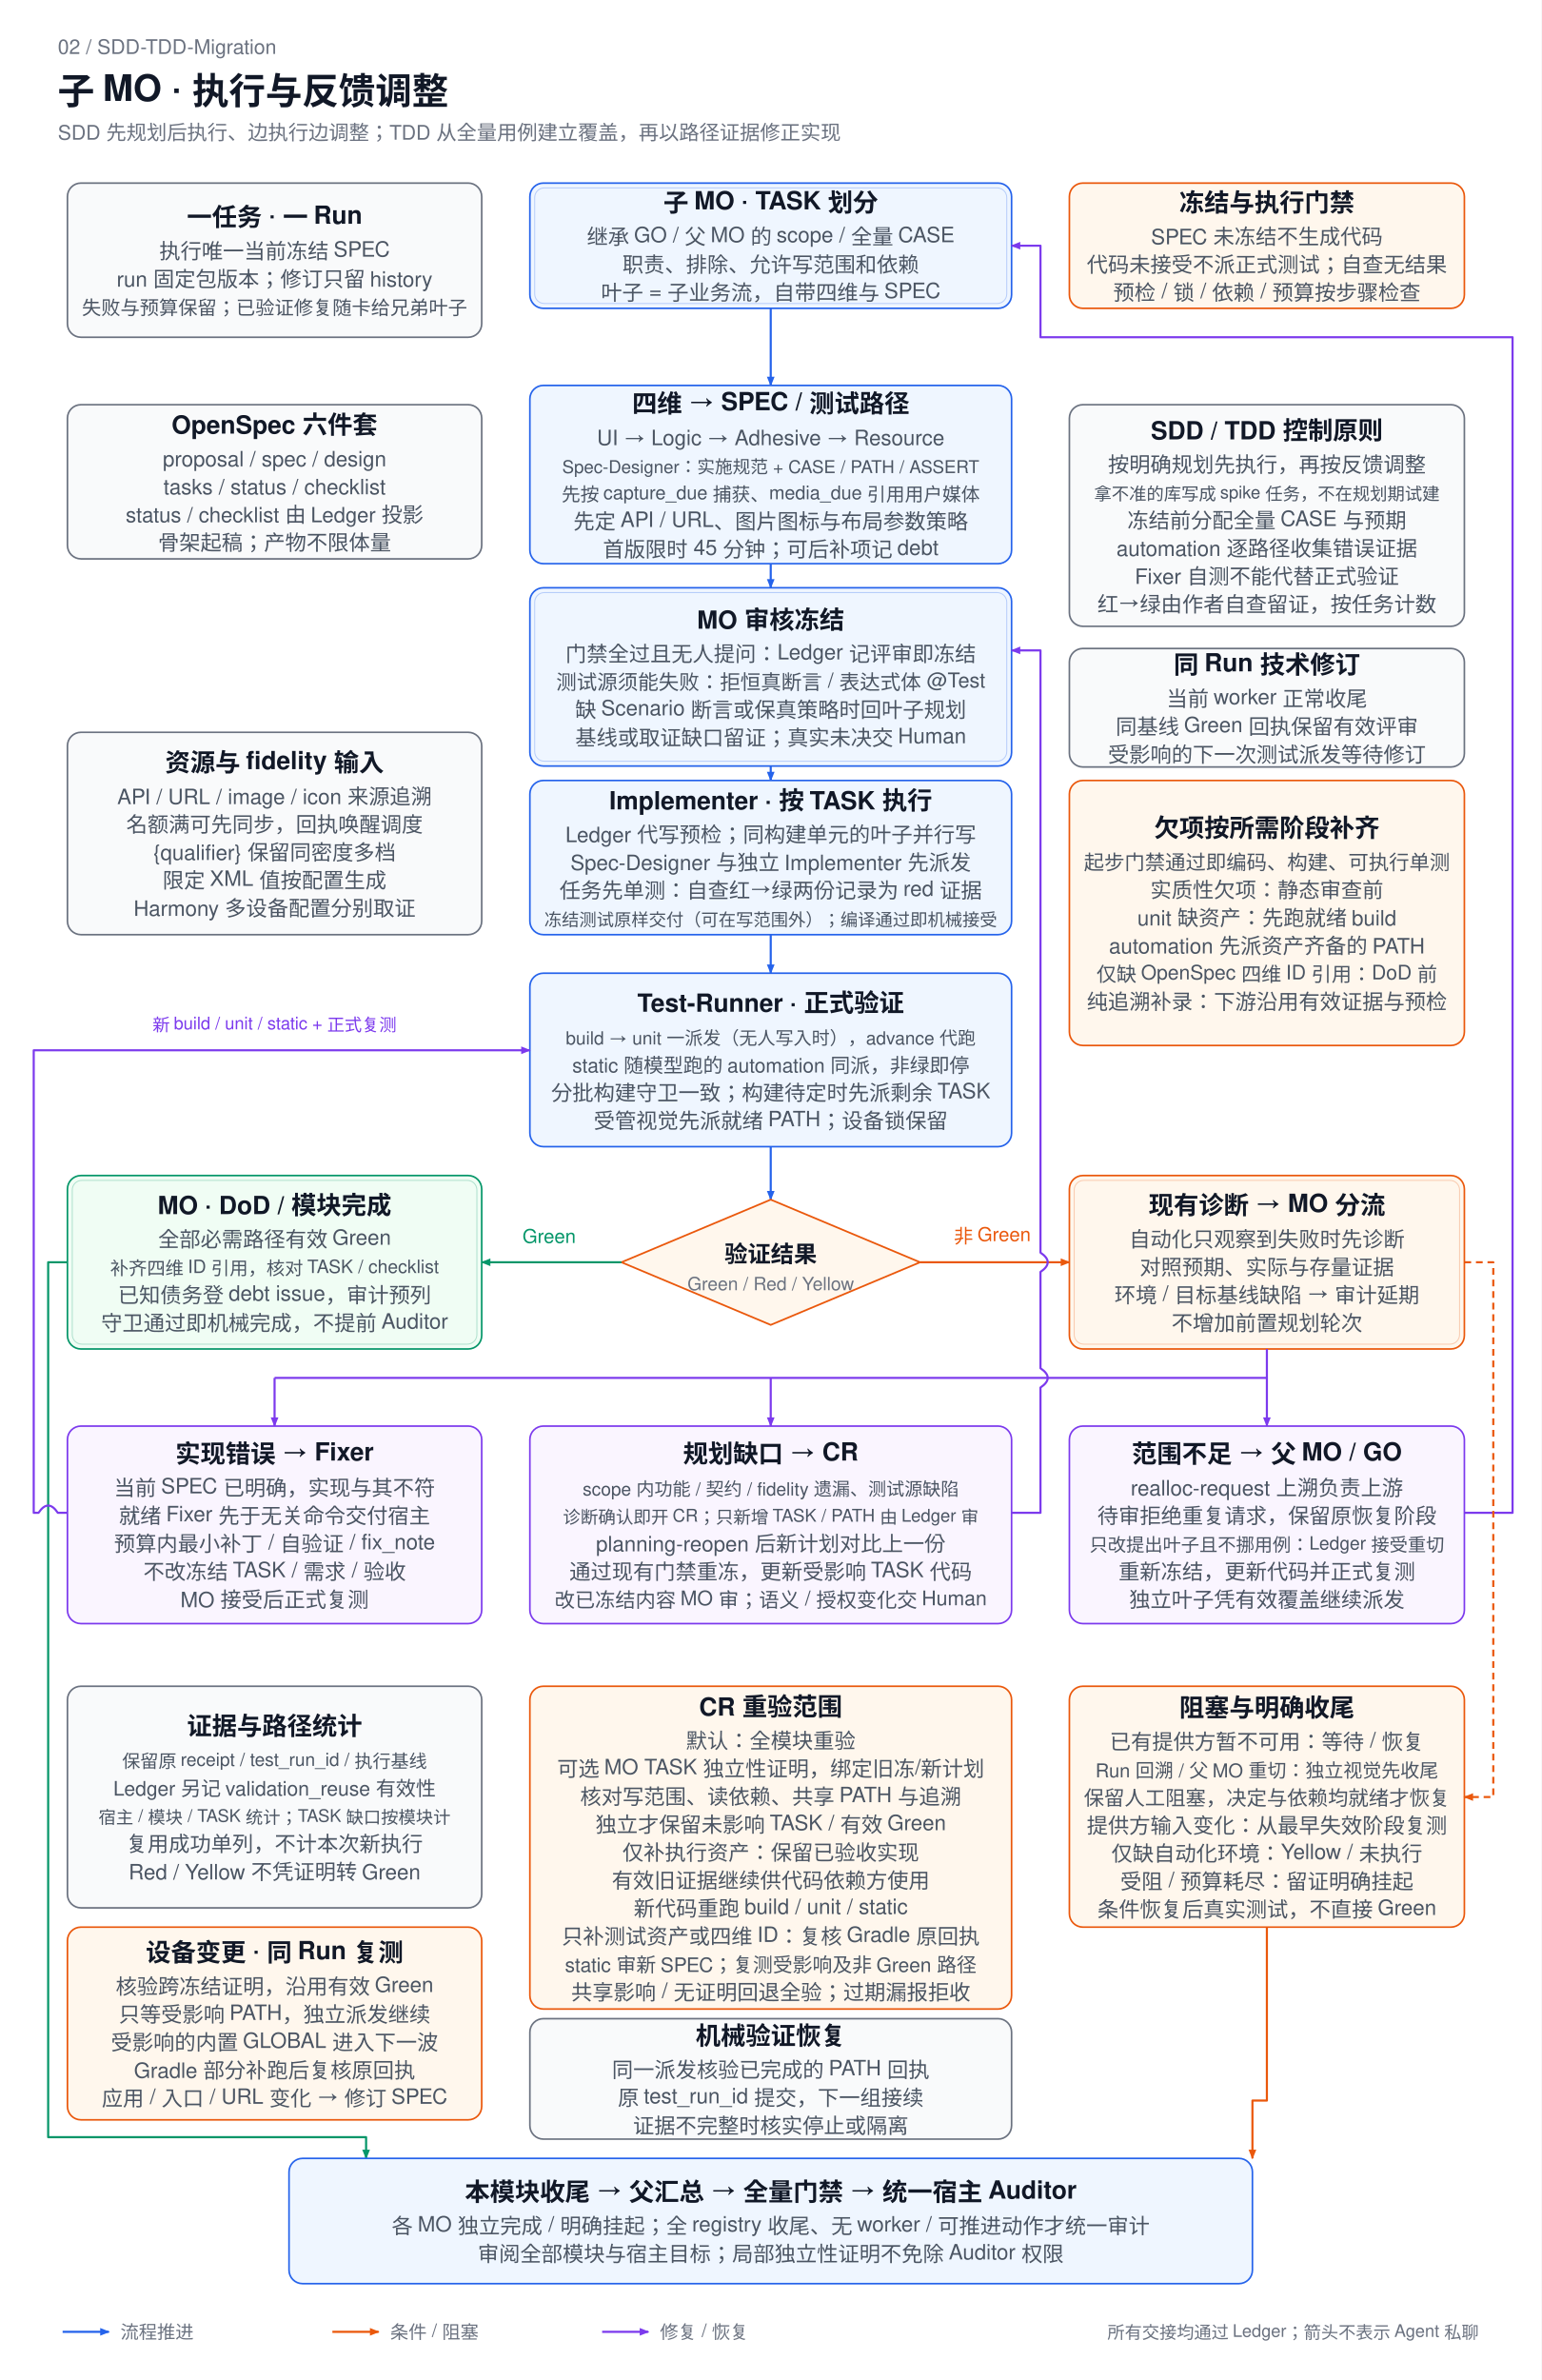
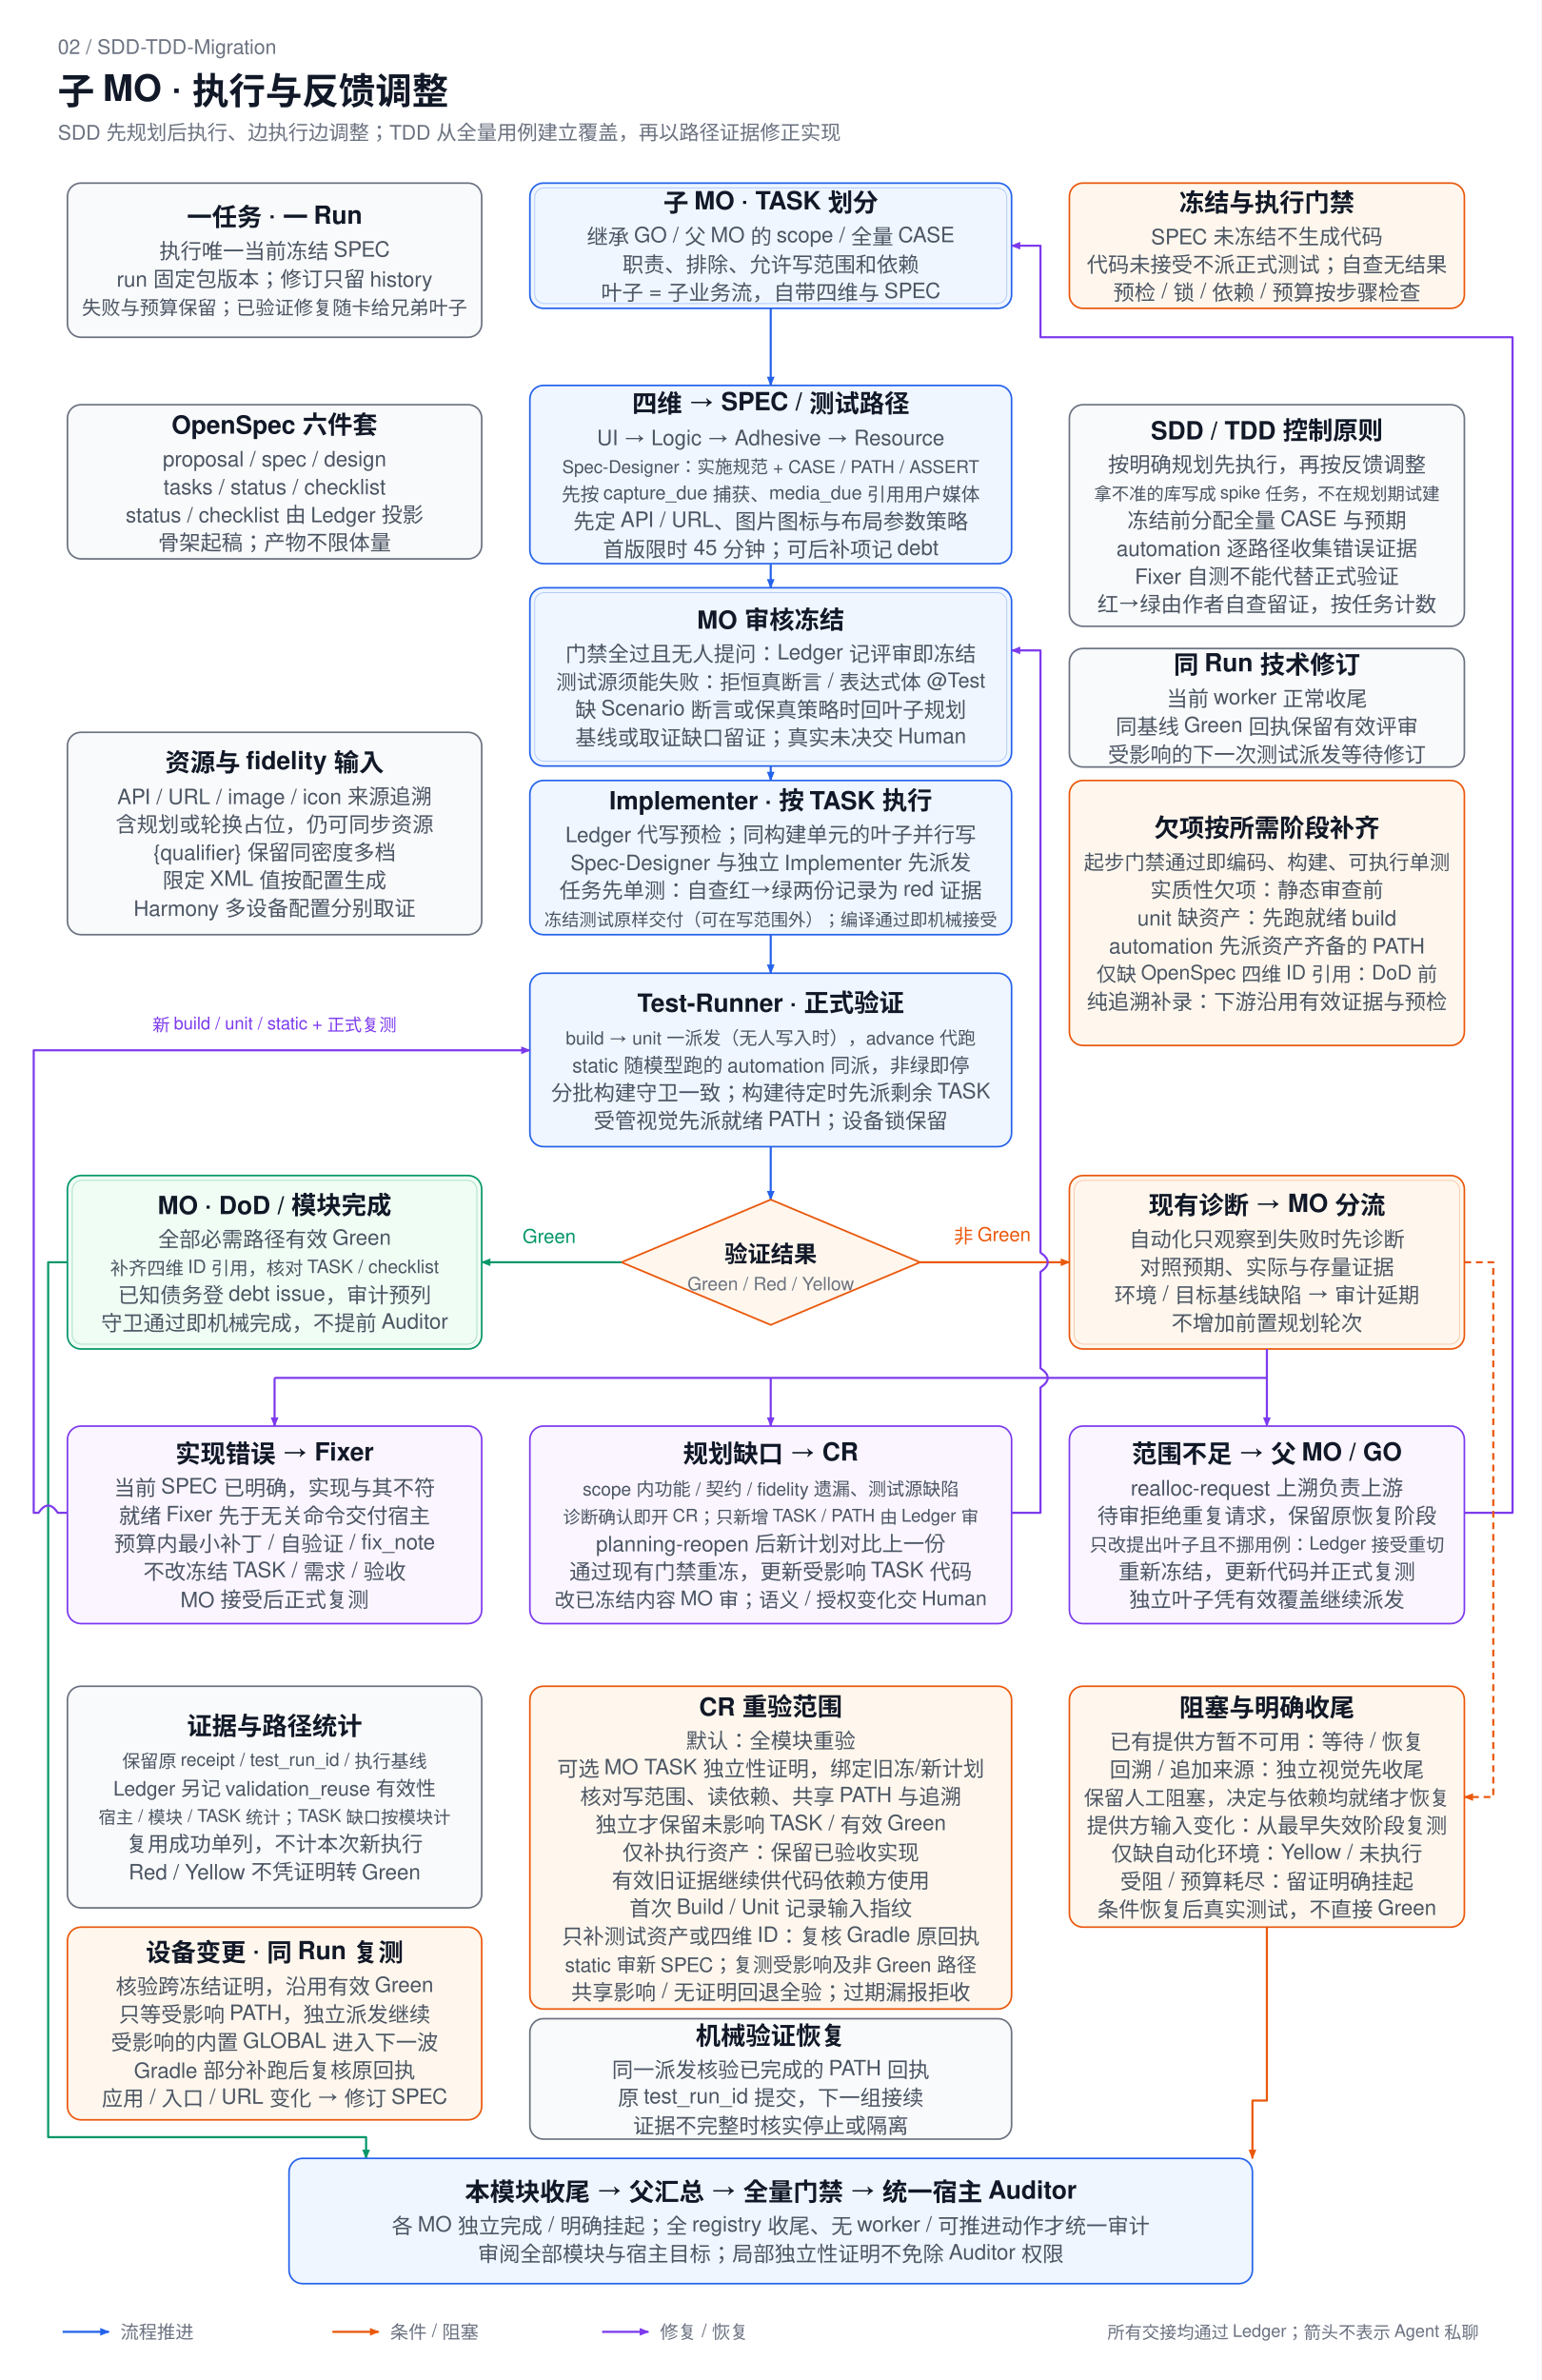
<svg xmlns="http://www.w3.org/2000/svg" width="1600" height="2470" viewBox="0 0 1600 2470" role="img" aria-labelledby="title desc">
  <style>text {font-family: "Helvetica Neue", Helvetica, Arial, "PingFang SC", "Microsoft YaHei", sans-serif;}</style>
  <defs>
    <marker id="arrow-blue" markerWidth="10" markerHeight="8" refX="9" refY="4" orient="auto" markerUnits="userSpaceOnUse">
      <path d="M0,0 L10,4 L0,8 Z" fill="#2563eb" />
    </marker>
    <marker id="arrow-orange" markerWidth="10" markerHeight="8" refX="9" refY="4" orient="auto" markerUnits="userSpaceOnUse">
      <path d="M0,0 L10,4 L0,8 Z" fill="#ea580c" />
    </marker>
    <marker id="arrow-green" markerWidth="10" markerHeight="8" refX="9" refY="4" orient="auto" markerUnits="userSpaceOnUse">
      <path d="M0,0 L10,4 L0,8 Z" fill="#059669" />
    </marker>
    <marker id="arrow-purple" markerWidth="10" markerHeight="8" refX="9" refY="4" orient="auto" markerUnits="userSpaceOnUse">
      <path d="M0,0 L10,4 L0,8 Z" fill="#7c3aed" />
    </marker>
    <marker id="arrow-gray" markerWidth="10" markerHeight="8" refX="9" refY="4" orient="auto" markerUnits="userSpaceOnUse">
      <path d="M0,0 L10,4 L0,8 Z" fill="#6b7280" />
    </marker>
  </defs>
  <rect width="1600" height="2470" fill="white" />
  <text x="60" y="56" font-size="21.00" fill="#6b7280" text-anchor="start" font-weight="400">02  /  SDD-TDD-Migration</text>
  <text x="60" y="108" font-size="38.00" fill="#111827" text-anchor="start" font-weight="700">子 MO · 执行与反馈调整</text>
  <text x="60" y="145" font-size="21.00" fill="#6b7280" text-anchor="start" font-weight="400">SDD 先规划后执行、边执行边调整；TDD 从全量用例建立覆盖，再以路径证据修正实现</text>
  <rect x="550" y="190" width="500" height="130" rx="14" fill="#eff6ff" stroke="#2563eb" stroke-width="1.7" />
  <rect x="555" y="195" width="490" height="120" rx="10" fill="none" stroke="#2563eb" stroke-opacity="0.28" />
  <text x="800.0" y="219.5" font-size="26.00" fill="#111827" text-anchor="middle" font-weight="650">子 MO · TASK 划分</text>
  <text x="800.0" y="253.5" font-size="22.00" fill="#4b5563" text-anchor="middle" font-weight="400">继承 GO / 父 MO 的 scope / 全量 CASE</text>
  <text x="800.0" y="282.5" font-size="22.00" fill="#4b5563" text-anchor="middle" font-weight="400">职责、排除、允许写范围和依赖</text>
  <text x="800.0" y="311.5" font-size="22.00" fill="#4b5563" text-anchor="middle" font-weight="400">叶子 = 子业务流，自带四维与 SPEC</text>
  <path d="M800,320 L800,400" fill="none" stroke="#2563eb" stroke-width="2.2" stroke-linejoin="round" marker-end="url(#arrow-blue)" />
  <rect x="550" y="400" width="500" height="185" rx="14" fill="#eff6ff" stroke="#2563eb" stroke-width="1.7" />
  <text x="800.0" y="428.0" font-size="26.00" fill="#111827" text-anchor="middle" font-weight="650">四维 → SPEC / 测试路径</text>
  <text x="800.0" y="462.0" font-size="22.00" fill="#4b5563" text-anchor="middle" font-weight="400">UI → Logic → Adhesive → Resource</text>
  <text x="800.0" y="491.0" font-size="18.42" fill="#4b5563" text-anchor="middle" font-weight="400">Spec-Designer：实施规范 + CASE / PATH / ASSERT</text>
  <text x="800.0" y="520.0" font-size="19.49" fill="#4b5563" text-anchor="middle" font-weight="400">先按 capture_due 捕获、media_due 引用用户媒体</text>
  <text x="800.0" y="549.0" font-size="22.00" fill="#4b5563" text-anchor="middle" font-weight="400">先定 API / URL、图片图标与布局参数策略</text>
  <text x="800.0" y="578.0" font-size="22.00" fill="#4b5563" text-anchor="middle" font-weight="400">首版限时 45 分钟；可后补项记 debt</text>
  <path d="M800,585 L800,610" fill="none" stroke="#2563eb" stroke-width="2.2" stroke-linejoin="round" marker-end="url(#arrow-blue)" />
  <rect x="550" y="610" width="500" height="185" rx="14" fill="#eff6ff" stroke="#2563eb" stroke-width="1.7" />
  <rect x="555" y="615" width="490" height="175" rx="10" fill="none" stroke="#2563eb" stroke-opacity="0.28" />
  <text x="800.0" y="652.5" font-size="26.00" fill="#111827" text-anchor="middle" font-weight="650">MO 审核冻结</text>
  <text x="800.0" y="686.5" font-size="22.00" fill="#4b5563" text-anchor="middle" font-weight="400">门禁全过且无人提问：Ledger 记评审即冻结</text>
  <text x="800.0" y="715.5" font-size="21.24" fill="#4b5563" text-anchor="middle" font-weight="400">测试源须能失败：拒恒真断言 / 表达式体 @Test</text>
  <text x="800.0" y="744.5" font-size="22.00" fill="#4b5563" text-anchor="middle" font-weight="400">缺 Scenario 断言或保真策略时回叶子规划</text>
  <text x="800.0" y="773.5" font-size="22.00" fill="#4b5563" text-anchor="middle" font-weight="400">基线或取证缺口留证；真实未决交 Human</text>
  <path d="M800,795 L800,810" fill="none" stroke="#2563eb" stroke-width="2.2" stroke-linejoin="round" marker-end="url(#arrow-blue)" />
  <rect x="550" y="810" width="500" height="160" rx="14" fill="#eff6ff" stroke="#2563eb" stroke-width="1.7" />
  <text x="800.0" y="840.0" font-size="26.00" fill="#111827" text-anchor="middle" font-weight="650">Implementer · 按 TASK 执行</text>
  <text x="800.0" y="874.0" font-size="22.00" fill="#4b5563" text-anchor="middle" font-weight="400">Ledger 代写预检；同构建单元的叶子并行写</text>
  <text x="800.0" y="903.0" font-size="21.97" fill="#4b5563" text-anchor="middle" font-weight="400">Spec-Designer 与独立 Implementer 先派发</text>
  <text x="800.0" y="932.0" font-size="22.00" fill="#4b5563" text-anchor="middle" font-weight="400">任务先单测：自查红→绿两份记录为 red 证据</text>
  <text x="800.0" y="961.0" font-size="18.08" fill="#4b5563" text-anchor="middle" font-weight="400">冻结测试原样交付（可在写范围外）；编译通过即机械接受</text>
  <path d="M800,970 L800,1010" fill="none" stroke="#2563eb" stroke-width="2.2" stroke-linejoin="round" marker-end="url(#arrow-blue)" />
  <rect x="550" y="1010" width="500" height="180" rx="14" fill="#eff6ff" stroke="#2563eb" stroke-width="1.7" />
  <text x="800.0" y="1050.0" font-size="26.00" fill="#111827" text-anchor="middle" font-weight="650">Test-Runner · 正式验证</text>
  <text x="800.0" y="1084.0" font-size="18.82" fill="#4b5563" text-anchor="middle" font-weight="400">build → unit 一派发（无人写入时），advance 代跑</text>
  <text x="800.0" y="1113.0" font-size="20.59" fill="#4b5563" text-anchor="middle" font-weight="400">static 随模型跑的 automation 同派，非绿即停</text>
  <text x="800.0" y="1142.0" font-size="22.00" fill="#4b5563" text-anchor="middle" font-weight="400">分批构建守卫一致；构建待定时先派剩余 TASK</text>
  <text x="800.0" y="1171.0" font-size="22.00" fill="#4b5563" text-anchor="middle" font-weight="400">受管视觉先派就绪 PATH；设备锁保留</text>
  <path d="M800,1190 L800,1245" fill="none" stroke="#2563eb" stroke-width="2.2" stroke-linejoin="round" marker-end="url(#arrow-blue)" />
  <path d="M800,1245.0 L955.0,1310 L800,1375.0 L645.0,1310 Z" fill="#fff7ed" stroke="#ea580c" stroke-width="1.8" />
  <text x="800" y="1310" font-size="24.00" fill="#111827" text-anchor="middle" font-weight="650">验证结果</text>
  <text x="800" y="1339" font-size="19.00" fill="#6b7280" text-anchor="middle" font-weight="400">Green / Red / Yellow</text>
  <path d="M645,1310 L500,1310" fill="none" stroke="#059669" stroke-width="2.2" stroke-linejoin="round" marker-end="url(#arrow-green)" />
  <rect x="532.5" y="1270" width="75.0" height="29" rx="4" fill="white" opacity="0.97" />
  <text x="570" y="1290" font-size="20.00" fill="#059669" text-anchor="middle" font-weight="400">Green</text>
  <rect x="70" y="1220" width="430" height="180" rx="14" fill="#f0fdf4" stroke="#059669" stroke-width="1.7" />
  <rect x="75" y="1225" width="420" height="170" rx="10" fill="none" stroke="#059669" stroke-opacity="0.28" />
  <text x="285.0" y="1260.0" font-size="26.00" fill="#111827" text-anchor="middle" font-weight="650">MO · DoD / 模块完成</text>
  <text x="285.0" y="1294.0" font-size="22.00" fill="#4b5563" text-anchor="middle" font-weight="400">全部必需路径有效 Green</text>
  <text x="285.0" y="1323.0" font-size="19.07" fill="#4b5563" text-anchor="middle" font-weight="400">补齐四维 ID 引用，核对 TASK / checklist</text>
  <text x="285.0" y="1352.0" font-size="22.00" fill="#4b5563" text-anchor="middle" font-weight="400">已知债务登 debt issue，审计预列</text>
  <text x="285.0" y="1381.0" font-size="22.00" fill="#4b5563" text-anchor="middle" font-weight="400">守卫通过即机械完成，不提前 Auditor</text>
  <path d="M70,1310 L50,1310 L50,2218 L380,2218 L380,2240" fill="none" stroke="#059669" stroke-width="2.2" stroke-linejoin="round" marker-end="url(#arrow-green)" />
  <path d="M955,1310 L1110,1310" fill="none" stroke="#ea580c" stroke-width="2.2" stroke-linejoin="round" marker-end="url(#arrow-orange)" />
  <rect x="976.8" y="1270" width="106.4" height="29" rx="4" fill="white" opacity="0.97" />
  <text x="1030" y="1290" font-size="20.00" fill="#ea580c" text-anchor="middle" font-weight="400">非 Green</text>
  <rect x="1110" y="1220" width="410" height="180" rx="14" fill="#fff7ed" stroke="#ea580c" stroke-width="1.7" />
  <rect x="1115" y="1225" width="400" height="170" rx="10" fill="none" stroke="#ea580c" stroke-opacity="0.28" />
  <text x="1315.0" y="1260.0" font-size="26.00" fill="#111827" text-anchor="middle" font-weight="650">现有诊断 → MO 分流</text>
  <text x="1315.0" y="1294.0" font-size="22.00" fill="#4b5563" text-anchor="middle" font-weight="400">自动化只观察到失败时先诊断</text>
  <text x="1315.0" y="1323.0" font-size="22.00" fill="#4b5563" text-anchor="middle" font-weight="400">对照预期、实际与存量证据</text>
  <text x="1315.0" y="1352.0" font-size="22.00" fill="#4b5563" text-anchor="middle" font-weight="400">环境 / 目标基线缺陷 → 审计延期</text>
  <text x="1315.0" y="1381.0" font-size="22.00" fill="#4b5563" text-anchor="middle" font-weight="400">不增加前置规划轮次</text>
  <path d="M1315,1400 L1315,1430 L285,1430" fill="none" stroke="#7c3aed" stroke-width="2.2" stroke-linejoin="round" />
  <path d="M285,1430 L285,1480" fill="none" stroke="#7c3aed" stroke-width="2.2" stroke-linejoin="round" marker-end="url(#arrow-purple)" />
  <path d="M800,1430 L800,1480" fill="none" stroke="#7c3aed" stroke-width="2.2" stroke-linejoin="round" marker-end="url(#arrow-purple)" />
  <path d="M1315,1430 L1315,1480" fill="none" stroke="#7c3aed" stroke-width="2.2" stroke-linejoin="round" marker-end="url(#arrow-purple)" />
  <rect x="70" y="1480" width="430" height="205" rx="14" fill="#faf5ff" stroke="#7c3aed" stroke-width="1.7" />
  <text x="285.0" y="1518.0" font-size="26.00" fill="#111827" text-anchor="middle" font-weight="650">实现错误 → Fixer</text>
  <text x="285.0" y="1552.0" font-size="22.00" fill="#4b5563" text-anchor="middle" font-weight="400">当前 SPEC 已明确，实现与其不符</text>
  <text x="285.0" y="1581.0" font-size="22.00" fill="#4b5563" text-anchor="middle" font-weight="400">就绪 Fixer 先于无关命令交付宿主</text>
  <text x="285.0" y="1610.0" font-size="22.00" fill="#4b5563" text-anchor="middle" font-weight="400">预算内最小补丁 / 自验证 / fix_note</text>
  <text x="285.0" y="1639.0" font-size="22.00" fill="#4b5563" text-anchor="middle" font-weight="400">不改冻结 TASK / 需求 / 验收</text>
  <text x="285.0" y="1668.0" font-size="22.00" fill="#4b5563" text-anchor="middle" font-weight="400">MO 接受后正式复测</text>
  <path d="M70,1570 L60,1570 Q50,1555 40,1570 L35,1570 L35,1090 L550,1090" fill="none" stroke="#7c3aed" stroke-width="2.2" stroke-linejoin="round" marker-end="url(#arrow-purple)" />
  <rect x="102.75" y="1052" width="364.5" height="27" rx="4" fill="white" opacity="0.97" />
  <text x="285" y="1070" font-size="18.00" fill="#7c3aed" text-anchor="middle" font-weight="400">新 build / unit / static + 正式复测</text>
  <rect x="550" y="1480" width="500" height="205" rx="14" fill="#faf5ff" stroke="#7c3aed" stroke-width="1.7" />
  <text x="800.0" y="1518.0" font-size="26.00" fill="#111827" text-anchor="middle" font-weight="650">规划缺口 → CR</text>
  <text x="800.0" y="1552.0" font-size="18.82" fill="#4b5563" text-anchor="middle" font-weight="400">scope 内功能 / 契约 / fidelity 遗漏、测试源缺陷</text>
  <text x="800.0" y="1581.0" font-size="18.30" fill="#4b5563" text-anchor="middle" font-weight="400">诊断确认即开 CR；只新增 TASK / PATH 由 Ledger 审</text>
  <text x="800.0" y="1610.0" font-size="22.00" fill="#4b5563" text-anchor="middle" font-weight="400">planning-reopen 后新计划对比上一份</text>
  <text x="800.0" y="1639.0" font-size="22.00" fill="#4b5563" text-anchor="middle" font-weight="400">通过现有门禁重冻，更新受影响 TASK 代码</text>
  <text x="800.0" y="1668.0" font-size="20.97" fill="#4b5563" text-anchor="middle" font-weight="400">改已冻结内容 MO 审；语义 / 授权变化交 Human</text>
  <path d="M1050,1570 L1080,1570 L1080,1440 Q1095,1430 1080,1420 L1080,1320 Q1095,1310 1080,1300 L1080,675 L1050,675" fill="none" stroke="#7c3aed" stroke-width="2.2" stroke-linejoin="round" marker-end="url(#arrow-purple)" />
  <rect x="1110" y="1480" width="410" height="205" rx="14" fill="#faf5ff" stroke="#7c3aed" stroke-width="1.7" />
  <text x="1315.0" y="1518.0" font-size="26.00" fill="#111827" text-anchor="middle" font-weight="650">范围不足 → 父 MO / GO</text>
  <text x="1315.0" y="1552.0" font-size="22.00" fill="#4b5563" text-anchor="middle" font-weight="400">realloc-request 上溯负责上游</text>
  <text x="1315.0" y="1581.0" font-size="22.00" fill="#4b5563" text-anchor="middle" font-weight="400">待审拒绝重复请求，保留原恢复阶段</text>
  <text x="1315.0" y="1610.0" font-size="19.01" fill="#4b5563" text-anchor="middle" font-weight="400">只改提出叶子且不挪用例：Ledger 接受重切</text>
  <text x="1315.0" y="1639.0" font-size="22.00" fill="#4b5563" text-anchor="middle" font-weight="400">重新冻结，更新代码并正式复测</text>
  <text x="1315.0" y="1668.0" font-size="22.00" fill="#4b5563" text-anchor="middle" font-weight="400">独立叶子凭有效覆盖继续派发</text>
  <path d="M1520,1570 L1570,1570 L1570,350 L1080,350 L1080,255 L1050,255" fill="none" stroke="#7c3aed" stroke-width="2.2" stroke-linejoin="round" marker-end="url(#arrow-purple)" />
  <rect x="550" y="1750" width="500" height="335" rx="14" fill="#fff7ed" stroke="#ea580c" stroke-width="1.7" />
  <text x="800.0" y="1780.5" font-size="26.00" fill="#111827" text-anchor="middle" font-weight="650">CR 重验范围</text>
  <text x="800.0" y="1814.5" font-size="22.00" fill="#4b5563" text-anchor="middle" font-weight="400">默认：全模块重验</text>
  <text x="800.0" y="1843.5" font-size="22.00" fill="#4b5563" text-anchor="middle" font-weight="400">可选 MO TASK 独立性证明，绑定旧冻/新计划</text>
  <text x="800.0" y="1872.5" font-size="22.00" fill="#4b5563" text-anchor="middle" font-weight="400">核对写范围、读依赖、共享 PATH 与追溯</text>
  <text x="800.0" y="1901.5" font-size="22.00" fill="#4b5563" text-anchor="middle" font-weight="400">独立才保留未影响 TASK / 有效 Green</text>
  <text x="800.0" y="1930.5" font-size="22.00" fill="#4b5563" text-anchor="middle" font-weight="400">仅补执行资产：保留已验收实现</text>
  <text x="800.0" y="1959.5" font-size="22.00" fill="#4b5563" text-anchor="middle" font-weight="400">有效旧证据继续供代码依赖方使用</text>
-   <text x="800.0" y="1988.5" font-size="22.00" fill="#4b5563" text-anchor="middle" font-weight="400">新代码重跑 build / unit / static</text>
+   <text x="800.0" y="1988.5" font-size="22.00" fill="#4b5563" text-anchor="middle" font-weight="400">首次 Build / Unit 记录输入指纹</text>
  <text x="800.0" y="2017.5" font-size="22.00" fill="#4b5563" text-anchor="middle" font-weight="400">只补测试资产或四维 ID：复核 Gradle 原回执</text>
  <text x="800.0" y="2046.5" font-size="20.59" fill="#4b5563" text-anchor="middle" font-weight="400">static 审新 SPEC；复测受影响及非 Green 路径</text>
  <text x="800.0" y="2075.5" font-size="22.00" fill="#4b5563" text-anchor="middle" font-weight="400">共享影响 / 无证明回退全验；过期漏报拒收</text>
  <rect x="70" y="1750" width="430" height="230" rx="14" fill="#f9fafb" stroke="#6b7280" stroke-width="1.7" />
  <text x="285.0" y="1800.5" font-size="26.00" fill="#111827" text-anchor="middle" font-weight="650">证据与路径统计</text>
  <text x="285.0" y="1834.5" font-size="18.82" fill="#4b5563" text-anchor="middle" font-weight="400">保留原 receipt / test_run_id / 执行基线</text>
  <text x="285.0" y="1863.5" font-size="20.78" fill="#4b5563" text-anchor="middle" font-weight="400">Ledger 另记 validation_reuse 有效性</text>
  <text x="285.0" y="1892.5" font-size="18.08" fill="#4b5563" text-anchor="middle" font-weight="400">宿主 / 模块 / TASK 统计；TASK 缺口按模块计</text>
  <text x="285.0" y="1921.5" font-size="22.00" fill="#4b5563" text-anchor="middle" font-weight="400">复用成功单列，不计本次新执行</text>
  <text x="285.0" y="1950.5" font-size="22.00" fill="#4b5563" text-anchor="middle" font-weight="400">Red / Yellow 不凭证明转 Green</text>
  <rect x="70" y="2000" width="430" height="200" rx="14" fill="#fff7ed" stroke="#ea580c" stroke-width="1.7" />
  <text x="285.0" y="2035.5" font-size="26.00" fill="#111827" text-anchor="middle" font-weight="650">设备变更 · 同 Run 复测</text>
  <text x="285.0" y="2069.5" font-size="22.00" fill="#4b5563" text-anchor="middle" font-weight="400">核验跨冻结证明，沿用有效 Green</text>
  <text x="285.0" y="2098.5" font-size="22.00" fill="#4b5563" text-anchor="middle" font-weight="400">只等受影响 PATH，独立派发继续</text>
  <text x="285.0" y="2127.5" font-size="22.00" fill="#4b5563" text-anchor="middle" font-weight="400">受影响的内置 GLOBAL 进入下一波</text>
  <text x="285.0" y="2156.5" font-size="22.00" fill="#4b5563" text-anchor="middle" font-weight="400">Gradle 部分补跑后复核原回执</text>
  <text x="285.0" y="2185.5" font-size="21.91" fill="#4b5563" text-anchor="middle" font-weight="400">应用 / 入口 / URL 变化 → 修订 SPEC</text>
  <rect x="550" y="2095" width="500" height="125" rx="14" fill="#f9fafb" stroke="#6b7280" stroke-width="1.7" />
  <text x="800.0" y="2122.0" font-size="26.00" fill="#111827" text-anchor="middle" font-weight="650">机械验证恢复</text>
  <text x="800.0" y="2156.0" font-size="22.00" fill="#4b5563" text-anchor="middle" font-weight="400">同一派发核验已完成的 PATH 回执</text>
  <text x="800.0" y="2185.0" font-size="22.00" fill="#4b5563" text-anchor="middle" font-weight="400">原 test_run_id 提交，下一组接续</text>
  <text x="800.0" y="2214.0" font-size="22.00" fill="#4b5563" text-anchor="middle" font-weight="400">证据不完整时核实停止或隔离</text>
  <rect x="1110" y="1750" width="410" height="250" rx="14" fill="#fff7ed" stroke="#ea580c" stroke-width="1.7" />
  <text x="1315.0" y="1781.5" font-size="26.00" fill="#111827" text-anchor="middle" font-weight="650">阻塞与明确收尾</text>
  <text x="1315.0" y="1815.5" font-size="22.00" fill="#4b5563" text-anchor="middle" font-weight="400">已有提供方暂不可用：等待 / 恢复</text>
-   <text x="1315.0" y="1844.5" font-size="19.72" fill="#4b5563" text-anchor="middle" font-weight="400">Run 回溯 / 父 MO 重切：独立视觉先收尾</text>
+   <text x="1315.0" y="1844.5" font-size="22.00" fill="#4b5563" text-anchor="middle" font-weight="400">回溯 / 追加来源：独立视觉先收尾</text>
  <text x="1315.0" y="1873.5" font-size="21.11" fill="#4b5563" text-anchor="middle" font-weight="400">保留人工阻塞，决定与依赖均就绪才恢复</text>
  <text x="1315.0" y="1902.5" font-size="22.00" fill="#4b5563" text-anchor="middle" font-weight="400">提供方输入变化：从最早失效阶段复测</text>
  <text x="1315.0" y="1931.5" font-size="22.00" fill="#4b5563" text-anchor="middle" font-weight="400">仅缺自动化环境：Yellow / 未执行</text>
  <text x="1315.0" y="1960.5" font-size="22.00" fill="#4b5563" text-anchor="middle" font-weight="400">受阻 / 预算耗尽：留证明确挂起</text>
  <text x="1315.0" y="1989.5" font-size="22.00" fill="#4b5563" text-anchor="middle" font-weight="400">条件恢复后真实测试，不直接 Green</text>
  <path d="M1520,1310 L1550,1310 L1550,1865 L1520,1865" fill="none" stroke="#ea580c" stroke-width="2.2" stroke-linejoin="round" stroke-dasharray="7 5" marker-end="url(#arrow-orange)" />
  <path d="M1315,2000 L1315,2180 L1300,2180 L1300,2240" fill="none" stroke="#ea580c" stroke-width="2.2" stroke-linejoin="round" marker-end="url(#arrow-orange)" />
  <rect x="300" y="2240" width="1000" height="130" rx="14" fill="#eff6ff" stroke="#2563eb" stroke-width="1.7" />
  <text x="800.0" y="2284.0" font-size="26.00" fill="#111827" text-anchor="middle" font-weight="650">本模块收尾 → 父汇总 → 全量门禁 → 统一宿主 Auditor</text>
  <text x="800.0" y="2318.0" font-size="22.00" fill="#4b5563" text-anchor="middle" font-weight="400">各 MO 独立完成 / 明确挂起；全 registry 收尾、无 worker / 可推进动作才统一审计</text>
  <text x="800.0" y="2347.0" font-size="22.00" fill="#4b5563" text-anchor="middle" font-weight="400">审阅全部模块与宿主目标；局部独立性证明不免除 Auditor 权限</text>
  <rect x="70" y="190" width="430" height="160" rx="14" fill="#f9fafb" stroke="#6b7280" stroke-width="1.7" />
  <text x="285.0" y="234.5" font-size="26.00" fill="#111827" text-anchor="middle" font-weight="650">一任务 · 一 Run</text>
  <text x="285.0" y="268.5" font-size="22.00" fill="#4b5563" text-anchor="middle" font-weight="400">执行唯一当前冻结 SPEC</text>
  <text x="285.0" y="297.5" font-size="22.00" fill="#4b5563" text-anchor="middle" font-weight="400">run 固定包版本；修订只留 history</text>
  <text x="285.0" y="326.5" font-size="20.00" fill="#4b5563" text-anchor="middle" font-weight="400">失败与预算保留；已验证修复随卡给兄弟叶子</text>
  <rect x="70" y="420" width="430" height="160" rx="14" fill="#f9fafb" stroke="#6b7280" stroke-width="1.7" />
  <text x="285.0" y="450.0" font-size="26.00" fill="#111827" text-anchor="middle" font-weight="650">OpenSpec 六件套</text>
  <text x="285.0" y="484.0" font-size="22.00" fill="#4b5563" text-anchor="middle" font-weight="400">proposal / spec / design</text>
  <text x="285.0" y="513.0" font-size="22.00" fill="#4b5563" text-anchor="middle" font-weight="400">tasks / status / checklist</text>
  <text x="285.0" y="542.0" font-size="21.75" fill="#4b5563" text-anchor="middle" font-weight="400">status / checklist 由 Ledger 投影</text>
  <text x="285.0" y="571.0" font-size="22.00" fill="#4b5563" text-anchor="middle" font-weight="400">骨架起稿；产物不限体量</text>
  <rect x="70" y="760" width="430" height="210" rx="14" fill="#f9fafb" stroke="#6b7280" stroke-width="1.7" />
  <text x="285.0" y="800.5" font-size="26.00" fill="#111827" text-anchor="middle" font-weight="650">资源与 fidelity 输入</text>
  <text x="285.0" y="834.5" font-size="21.92" fill="#4b5563" text-anchor="middle" font-weight="400">API / URL / image / icon 来源追溯</text>
-   <text x="285.0" y="863.5" font-size="22.00" fill="#4b5563" text-anchor="middle" font-weight="400">名额满可先同步，回执唤醒调度</text>
+   <text x="285.0" y="863.5" font-size="22.00" fill="#4b5563" text-anchor="middle" font-weight="400">含规划或轮换占位，仍可同步资源</text>
  <text x="285.0" y="892.5" font-size="22.00" fill="#4b5563" text-anchor="middle" font-weight="400">{qualifier} 保留同密度多档</text>
  <text x="285.0" y="921.5" font-size="22.00" fill="#4b5563" text-anchor="middle" font-weight="400">限定 XML 值按配置生成</text>
  <text x="285.0" y="950.5" font-size="22.00" fill="#4b5563" text-anchor="middle" font-weight="400">Harmony 多设备配置分别取证</text>
  <rect x="1110" y="190" width="410" height="130" rx="14" fill="#fff7ed" stroke="#ea580c" stroke-width="1.7" />
  <text x="1315.0" y="219.5" font-size="26.00" fill="#111827" text-anchor="middle" font-weight="650">冻结与执行门禁</text>
  <text x="1315.0" y="253.5" font-size="22.00" fill="#4b5563" text-anchor="middle" font-weight="400">SPEC 未冻结不生成代码</text>
  <text x="1315.0" y="282.5" font-size="22.00" fill="#4b5563" text-anchor="middle" font-weight="400">代码未接受不派正式测试；自查无结果</text>
  <text x="1315.0" y="311.5" font-size="22.00" fill="#4b5563" text-anchor="middle" font-weight="400">预检 / 锁 / 依赖 / 预算按步骤检查</text>
  <rect x="1110" y="420" width="410" height="230" rx="14" fill="#f9fafb" stroke="#6b7280" stroke-width="1.7" />
  <text x="1315.0" y="456.0" font-size="26.00" fill="#111827" text-anchor="middle" font-weight="650">SDD / TDD 控制原则</text>
  <text x="1315.0" y="490.0" font-size="22.00" fill="#4b5563" text-anchor="middle" font-weight="400">按明确规划先执行，再按反馈调整</text>
  <text x="1315.0" y="519.0" font-size="18.10" fill="#4b5563" text-anchor="middle" font-weight="400">拿不准的库写成 spike 任务，不在规划期试建</text>
  <text x="1315.0" y="548.0" font-size="22.00" fill="#4b5563" text-anchor="middle" font-weight="400">冻结前分配全量 CASE 与预期</text>
  <text x="1315.0" y="577.0" font-size="22.00" fill="#4b5563" text-anchor="middle" font-weight="400">automation 逐路径收集错误证据</text>
  <text x="1315.0" y="606.0" font-size="22.00" fill="#4b5563" text-anchor="middle" font-weight="400">Fixer 自测不能代替正式验证</text>
  <text x="1315.0" y="635.0" font-size="22.00" fill="#4b5563" text-anchor="middle" font-weight="400">红→绿由作者自查留证，按任务计数</text>
  <rect x="1110" y="673" width="410" height="123" rx="14" fill="#f9fafb" stroke="#6b7280" stroke-width="1.7" />
  <text x="1315.0" y="699.0" font-size="26.00" fill="#111827" text-anchor="middle" font-weight="650">同 Run 技术修订</text>
  <text x="1315.0" y="733.0" font-size="22.00" fill="#4b5563" text-anchor="middle" font-weight="400">当前 worker 正常收尾</text>
  <text x="1315.0" y="762.0" font-size="22.00" fill="#4b5563" text-anchor="middle" font-weight="400">同基线 Green 回执保留有效评审</text>
  <text x="1315.0" y="791.0" font-size="22.00" fill="#4b5563" text-anchor="middle" font-weight="400">受影响的下一次测试派发等待修订</text>
  <rect x="1110" y="810" width="410" height="275" rx="14" fill="#fff7ed" stroke="#ea580c" stroke-width="1.7" />
  <text x="1315.0" y="868.5" font-size="26.00" fill="#111827" text-anchor="middle" font-weight="650">欠项按所需阶段补齐</text>
  <text x="1315.0" y="902.5" font-size="21.11" fill="#4b5563" text-anchor="middle" font-weight="400">起步门禁通过即编码、构建、可执行单测</text>
  <text x="1315.0" y="931.5" font-size="22.00" fill="#4b5563" text-anchor="middle" font-weight="400">实质性欠项：静态审查前</text>
  <text x="1315.0" y="960.5" font-size="22.00" fill="#4b5563" text-anchor="middle" font-weight="400">unit 缺资产：先跑就绪 build</text>
  <text x="1315.0" y="989.5" font-size="22.00" fill="#4b5563" text-anchor="middle" font-weight="400">automation 先派资产齐备的 PATH</text>
  <text x="1315.0" y="1018.5" font-size="20.81" fill="#4b5563" text-anchor="middle" font-weight="400">仅缺 OpenSpec 四维 ID 引用：DoD 前</text>
  <text x="1315.0" y="1047.5" font-size="22.00" fill="#4b5563" text-anchor="middle" font-weight="400">纯追溯补录：下游沿用有效证据与预检</text>
  <path d="M65,2420 L113,2420" fill="none" stroke="#2563eb" stroke-width="2.2" stroke-linejoin="round" marker-end="url(#arrow-blue)" />
  <text x="125" y="2427" font-size="19.00" fill="#6b7280" text-anchor="start" font-weight="400">流程推进</text>
  <path d="M345,2420 L393,2420" fill="none" stroke="#ea580c" stroke-width="2.2" stroke-linejoin="round" marker-end="url(#arrow-orange)" />
  <text x="405" y="2427" font-size="19.00" fill="#6b7280" text-anchor="start" font-weight="400">条件 / 阻塞</text>
  <path d="M625,2420 L673,2420" fill="none" stroke="#7c3aed" stroke-width="2.2" stroke-linejoin="round" marker-end="url(#arrow-purple)" />
  <text x="685" y="2427" font-size="19.00" fill="#6b7280" text-anchor="start" font-weight="400">修复 / 恢复</text>
  <text x="1535" y="2427" font-size="18.00" fill="#6b7280" text-anchor="end" font-weight="400">所有交接均通过 Ledger；箭头不表示 Agent 私聊</text>
</svg>
